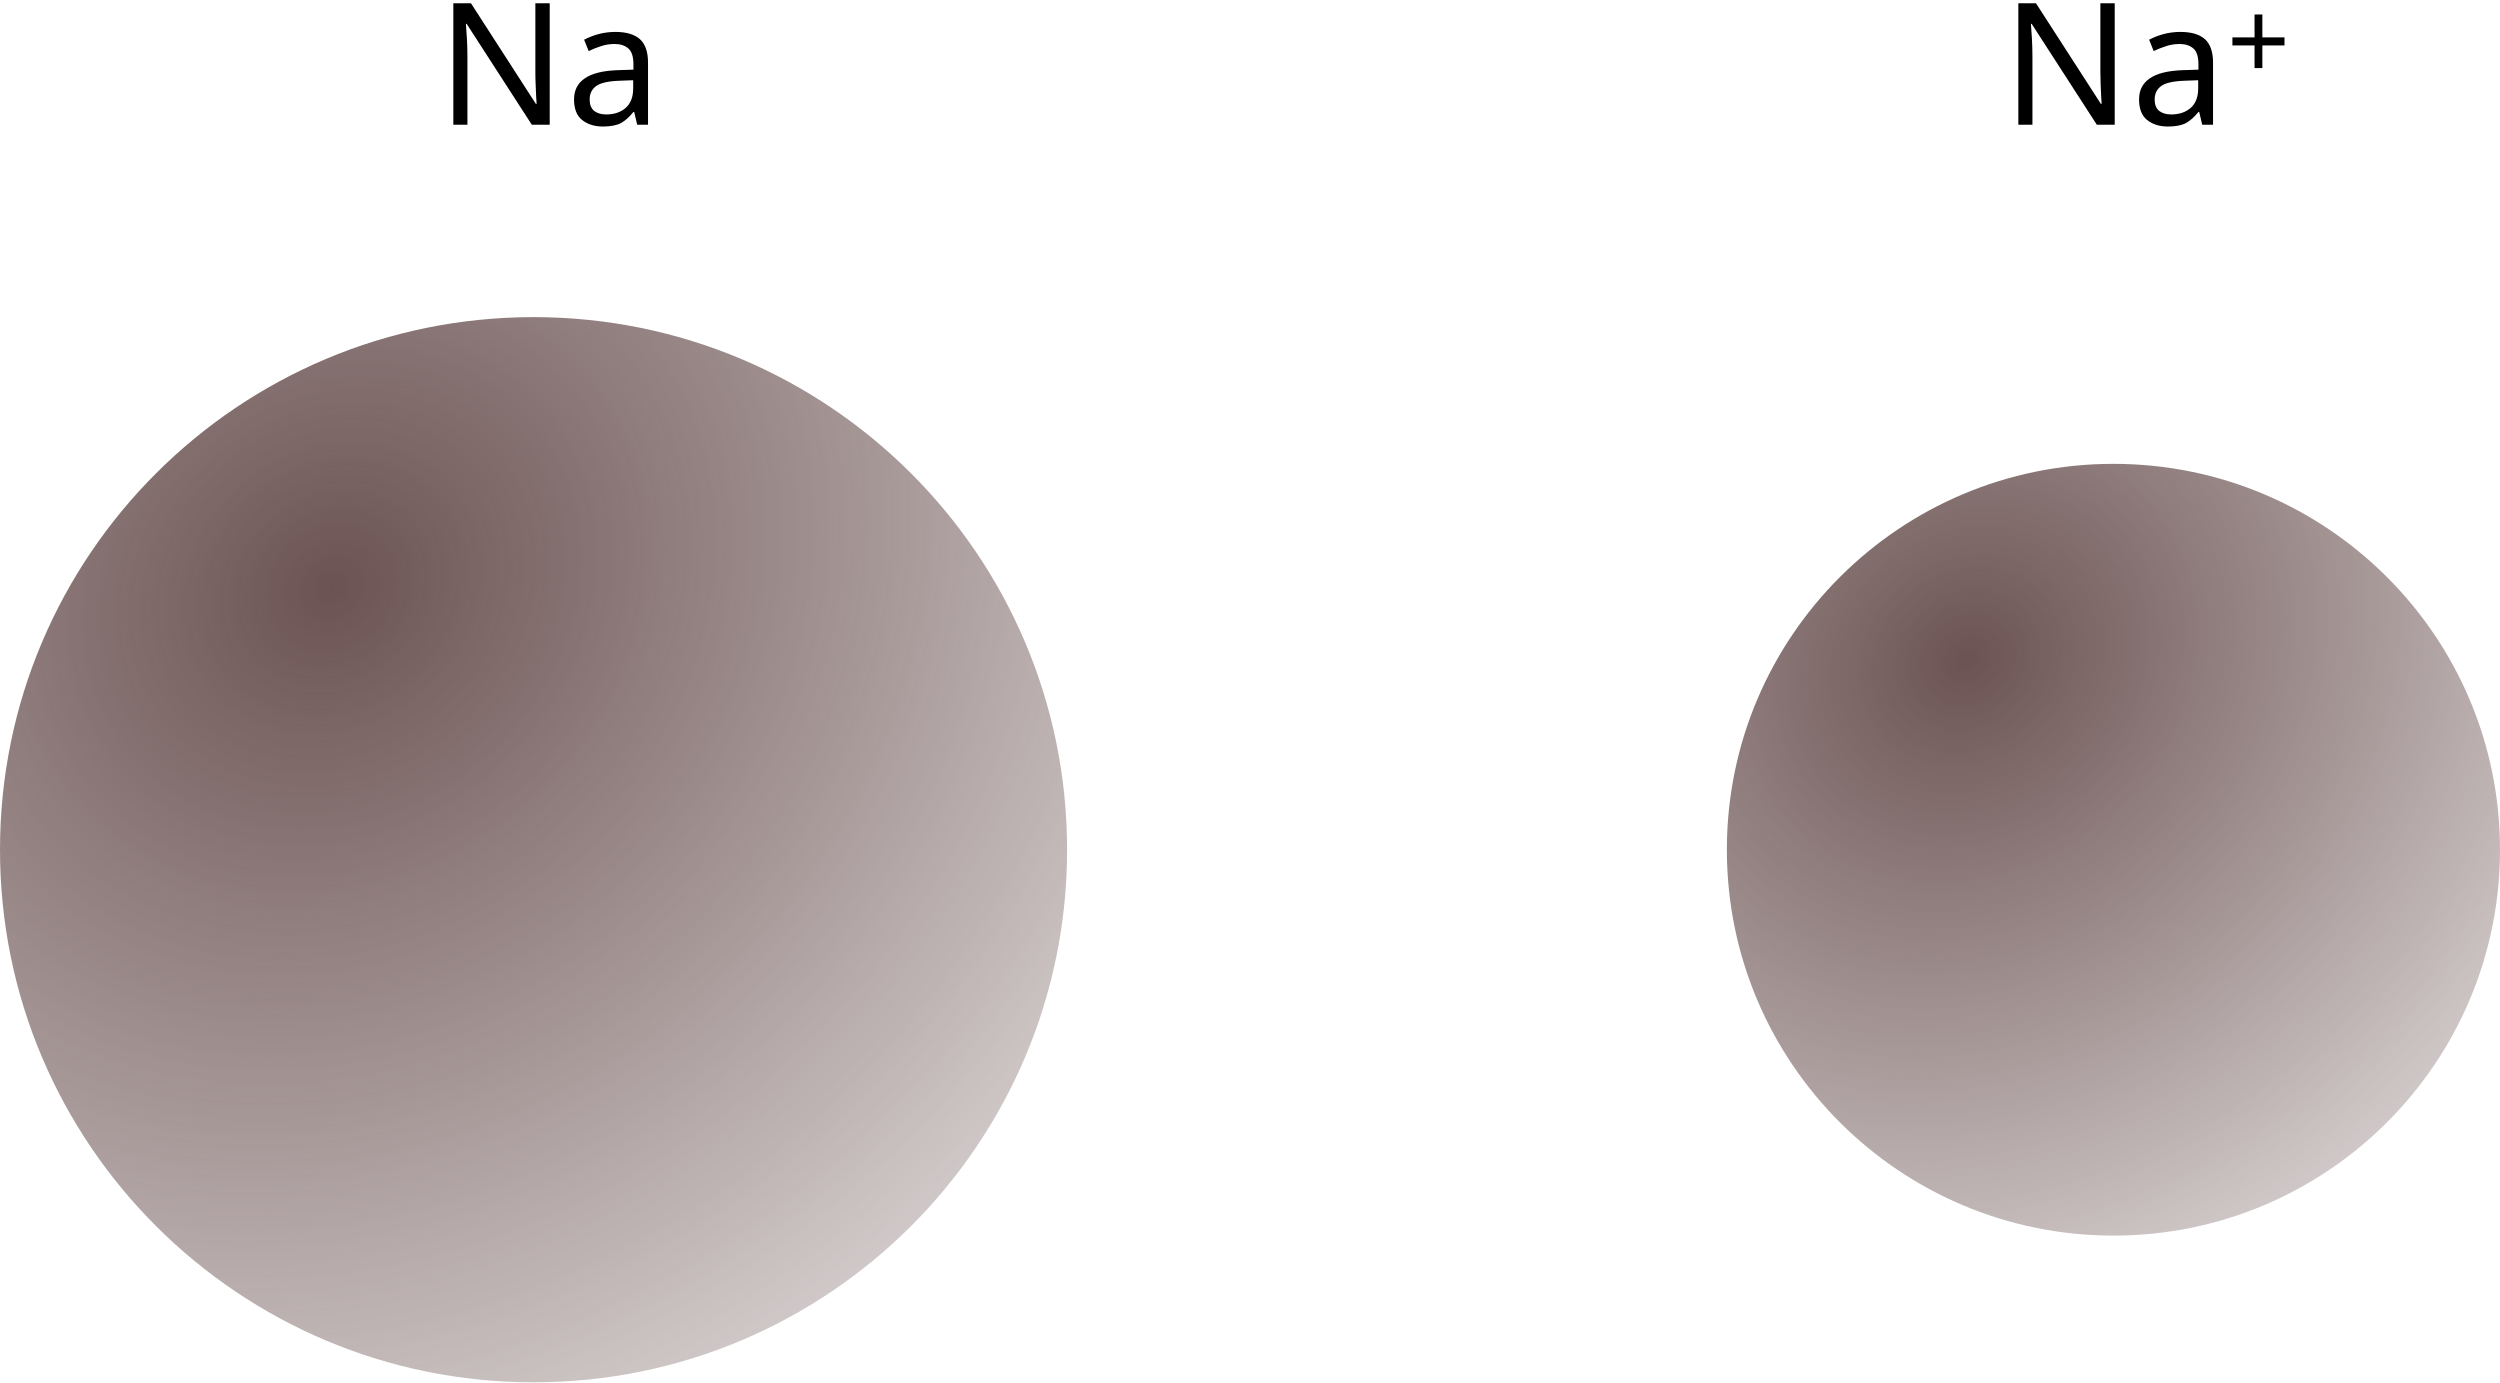
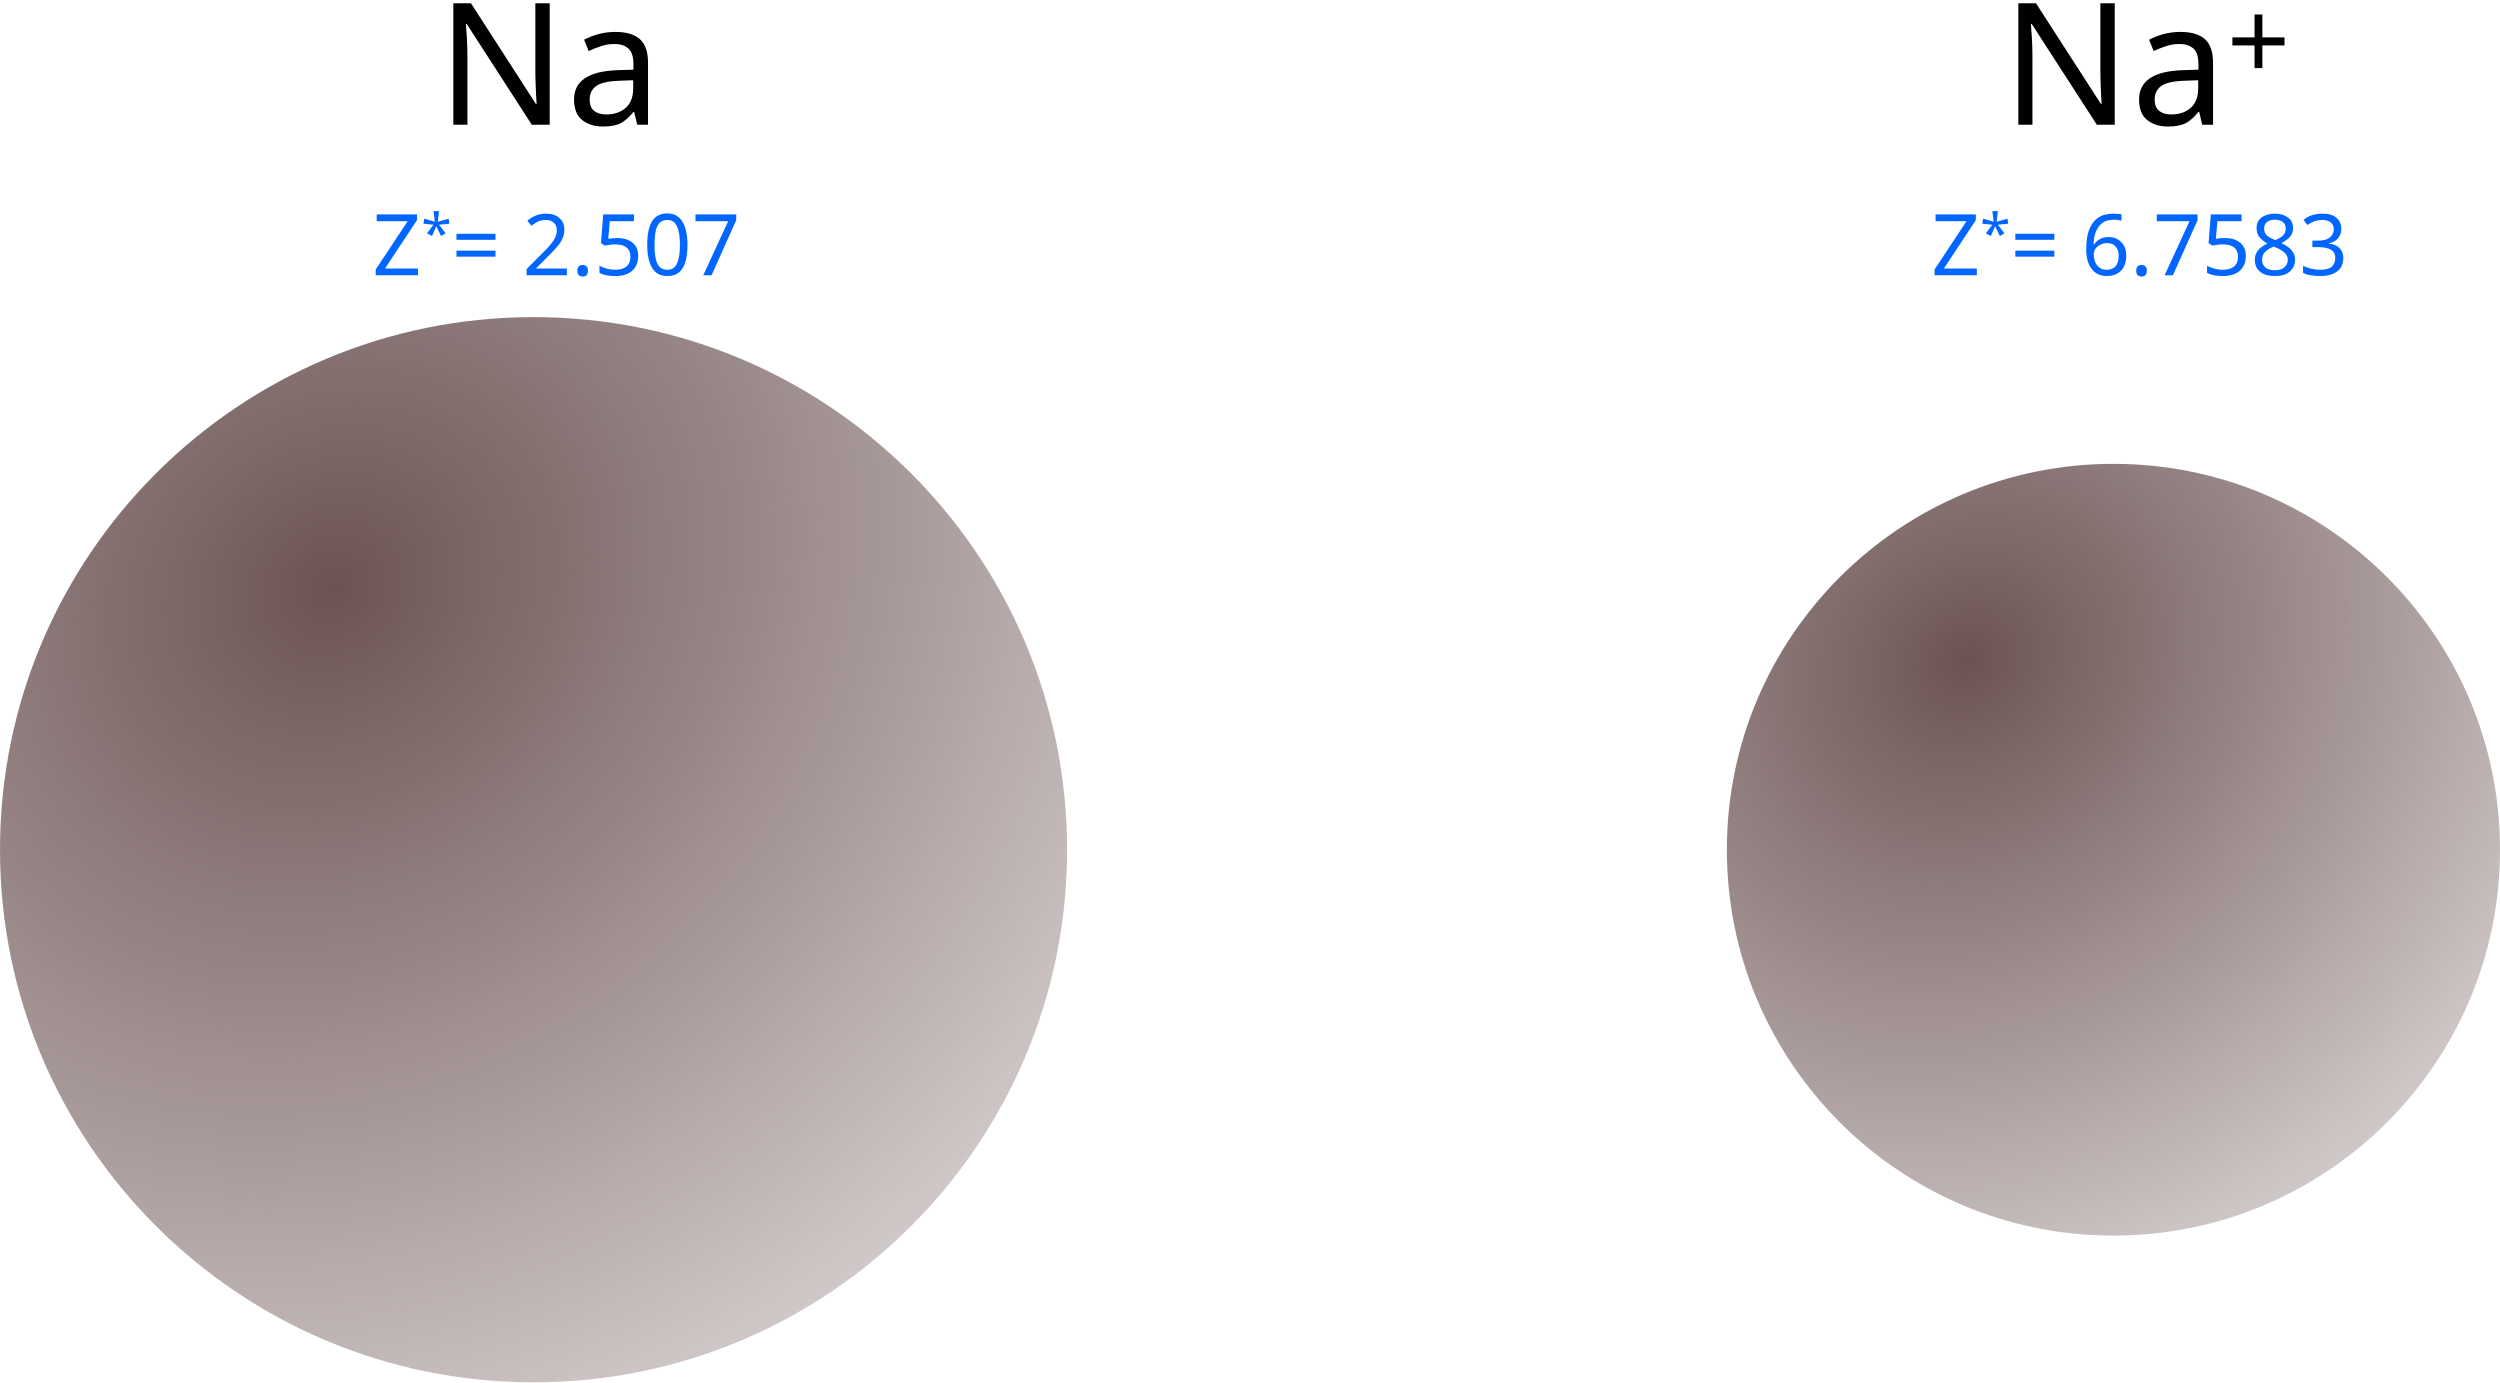
- <svg xmlns="http://www.w3.org/2000/svg" xmlns:xlink="http://www.w3.org/1999/xlink" width="586.749" height="324.431" viewBox="0 0 155.244 85.839" version="1.1" id="svg8">
+ <svg xmlns="http://www.w3.org/2000/svg" xmlns:xlink="http://www.w3.org/1999/xlink" id="svg8" version="1.1" viewBox="0 0 155.244 85.839" height="324.431" width="586.749">
  <defs id="defs2">
    <linearGradient id="linearGradient863">
-       <stop id="stop859" offset="0" style="stop-color:#6c5353;stop-opacity:1;" />
-       <stop id="stop861" offset="1" style="stop-color:#6c5353;stop-opacity:0;" />
+       <stop style="stop-color:#6c5353;stop-opacity:1;" offset="0" id="stop859" />
+       <stop style="stop-color:#6c5353;stop-opacity:0;" offset="1" id="stop861" />
    </linearGradient>
-     <radialGradient gradientUnits="userSpaceOnUse" gradientTransform="matrix(1.459882,1.877967,-2.142058,1.66518,80.95689,-97.38597)" r="33.132" fy="45.473" fx="35.766" cy="45.473" cx="35.766" id="radialGradient865" xlink:href="#linearGradient863" />
-     <radialGradient r="33.132" fy="45.473" fx="35.766" cy="45.473" cx="35.766" gradientTransform="matrix(1.0577,1.360607,-1.551945,1.206441,170.0613,-53.53744)" gradientUnits="userSpaceOnUse" id="radialGradient869" xlink:href="#linearGradient863" />
+     <radialGradient xlink:href="#linearGradient863" id="radialGradient865" cx="35.766" cy="45.473" fx="35.766" fy="45.473" r="33.132" gradientTransform="matrix(1.459882,1.877967,-2.142058,1.66518,80.95689,-97.38597)" gradientUnits="userSpaceOnUse" />
+     <radialGradient xlink:href="#linearGradient863" id="radialGradient869" gradientUnits="userSpaceOnUse" gradientTransform="matrix(1.0577,1.360607,-1.551945,1.206441,170.0613,-53.53744)" cx="35.766" cy="45.473" fx="35.766" fy="45.473" r="33.132" />
  </defs>
-   <g id="layer1" transform="translate(-15.146,-9.014121)">
-     <ellipse rx="24.005" ry="23.962" style="opacity:1;fill:url(#radialGradient869);fill-opacity:1;stroke:none;stroke-width:0.215;stop-opacity:1" id="ellipse867" cx="146.385" cy="61.78" />
-     <ellipse ry="33.073" rx="33.132" cy="61.78" cx="48.278" id="path830" style="opacity:1;fill:url(#radialGradient865);fill-opacity:1;stroke:none;stroke-width:0.297;stop-opacity:1" />
-     <text xml:space="preserve" style="font-style:normal;font-variant:normal;font-weight:normal;font-stretch:normal;font-size:10.583px;line-height:1.25;font-family:Calibri;-inkscape-font-specification:'Calibri Normal';font-variant-ligatures:normal;font-variant-caps:normal;font-variant-numeric:normal;font-variant-east-asian:normal;letter-spacing:0px;word-spacing:0px;opacity:1;stroke-width:0.265;stop-opacity:1" x="42.266" y="16.761" id="text857">
-       <tspan id="tspan855" x="42.266" y="16.761" style="font-style:normal;font-variant:normal;font-weight:normal;font-stretch:normal;font-size:10.583px;font-family:Calibri;-inkscape-font-specification:'Calibri Normal';font-variant-ligatures:normal;font-variant-caps:normal;font-variant-numeric:normal;font-variant-east-asian:normal;stroke-width:0.265">Na</tspan>
+   <g transform="translate(-15.146,-9.014121)" id="layer1">
+     <ellipse cy="61.78" cx="146.385" id="ellipse867" style="opacity:1;fill:url(#radialGradient869);fill-opacity:1;stroke:none;stroke-width:0.215;stop-opacity:1" ry="23.962" rx="24.005" />
+     <ellipse style="opacity:1;fill:url(#radialGradient865);fill-opacity:1;stroke:none;stroke-width:0.297;stop-opacity:1" id="path830" cx="48.278" cy="61.78" rx="33.132" ry="33.073" />
+     <text id="text857" y="16.761" x="42.266" style="font-style:normal;font-variant:normal;font-weight:normal;font-stretch:normal;font-size:10.583px;line-height:1.25;font-family:Calibri;-inkscape-font-specification:'Calibri Normal';font-variant-ligatures:normal;font-variant-caps:normal;font-variant-numeric:normal;font-variant-east-asian:normal;letter-spacing:0px;word-spacing:0px;opacity:1;stroke-width:0.265;stop-opacity:1" xml:space="preserve">
+       <tspan style="font-style:normal;font-variant:normal;font-weight:normal;font-stretch:normal;font-size:10.583px;font-family:Calibri;-inkscape-font-specification:'Calibri Normal';font-variant-ligatures:normal;font-variant-caps:normal;font-variant-numeric:normal;font-variant-east-asian:normal;stroke-width:0.265" y="16.761" x="42.266" id="tspan855">Na</tspan>
    </text>
-     <text id="text861" y="16.761" x="139.451" style="font-style:normal;font-variant:normal;font-weight:normal;font-stretch:normal;font-size:10.583px;line-height:1.25;font-family:Calibri;-inkscape-font-specification:'Calibri Normal';font-variant-ligatures:normal;font-variant-caps:normal;font-variant-numeric:normal;font-variant-east-asian:normal;letter-spacing:0px;word-spacing:0px;opacity:1;stroke-width:0.265;stop-opacity:1" xml:space="preserve">
-       <tspan style="font-style:normal;font-variant:normal;font-weight:normal;font-stretch:normal;font-size:10.583px;font-family:Calibri;-inkscape-font-specification:'Calibri Normal';font-variant-ligatures:normal;font-variant-caps:normal;font-variant-numeric:normal;font-variant-east-asian:normal;stroke-width:0.265" y="16.761" x="139.451" id="tspan859">Na<tspan style="font-size:65%;baseline-shift:super" id="tspan863">+</tspan>
+     <text xml:space="preserve" style="font-style:normal;font-variant:normal;font-weight:normal;font-stretch:normal;font-size:10.583px;line-height:1.25;font-family:Calibri;-inkscape-font-specification:'Calibri Normal';font-variant-ligatures:normal;font-variant-caps:normal;font-variant-numeric:normal;font-variant-east-asian:normal;letter-spacing:0px;word-spacing:0px;opacity:1;stroke-width:0.265;stop-opacity:1" x="139.451" y="16.761" id="text861">
+       <tspan id="tspan859" x="139.451" y="16.761" style="font-style:normal;font-variant:normal;font-weight:normal;font-stretch:normal;font-size:10.583px;font-family:Calibri;-inkscape-font-specification:'Calibri Normal';font-variant-ligatures:normal;font-variant-caps:normal;font-variant-numeric:normal;font-variant-east-asian:normal;stroke-width:0.265">Na<tspan id="tspan863" style="font-size:65%;baseline-shift:super">+</tspan>
      </tspan>
+     </text>
+     <text id="text844" y="26.112" x="38.272" style="font-style:normal;font-variant:normal;font-weight:normal;font-stretch:normal;font-size:5.292px;line-height:1.25;font-family:Calibri;-inkscape-font-specification:'Calibri Normal';font-variant-ligatures:normal;font-variant-caps:normal;font-variant-numeric:normal;font-variant-east-asian:normal;letter-spacing:0px;word-spacing:0px;fill:#0066ff;stroke-width:0.265" xml:space="preserve">
+       <tspan style="font-style:normal;font-variant:normal;font-weight:normal;font-stretch:normal;font-size:5.292px;font-family:Calibri;-inkscape-font-specification:'Calibri Normal';font-variant-ligatures:normal;font-variant-caps:normal;font-variant-numeric:normal;font-variant-east-asian:normal;fill:#0066ff;stroke-width:0.265" y="26.112" x="38.272" id="tspan842">Z<tspan id="tspan848" style="font-size:65%;baseline-shift:super;fill:#0066ff">*</tspan>= 2.507</tspan>
+     </text>
+     <text xml:space="preserve" style="font-style:normal;font-variant:normal;font-weight:normal;font-stretch:normal;font-size:5.292px;line-height:1.25;font-family:Calibri;-inkscape-font-specification:'Calibri Normal';font-variant-ligatures:normal;font-variant-caps:normal;font-variant-numeric:normal;font-variant-east-asian:normal;letter-spacing:0px;word-spacing:0px;fill:#0066ff;stroke-width:0.265" x="135.073" y="26.112" id="text860">
+       <tspan id="tspan858" x="135.073" y="26.112" style="font-style:normal;font-variant:normal;font-weight:normal;font-stretch:normal;font-size:5.292px;font-family:Calibri;-inkscape-font-specification:'Calibri Normal';font-variant-ligatures:normal;font-variant-caps:normal;font-variant-numeric:normal;font-variant-east-asian:normal;fill:#0066ff;stroke-width:0.265">Z<tspan style="font-size:65%;baseline-shift:super;fill:#0066ff" id="tspan856">*</tspan>= 6.7583</tspan>
    </text>
  </g>
</svg>
